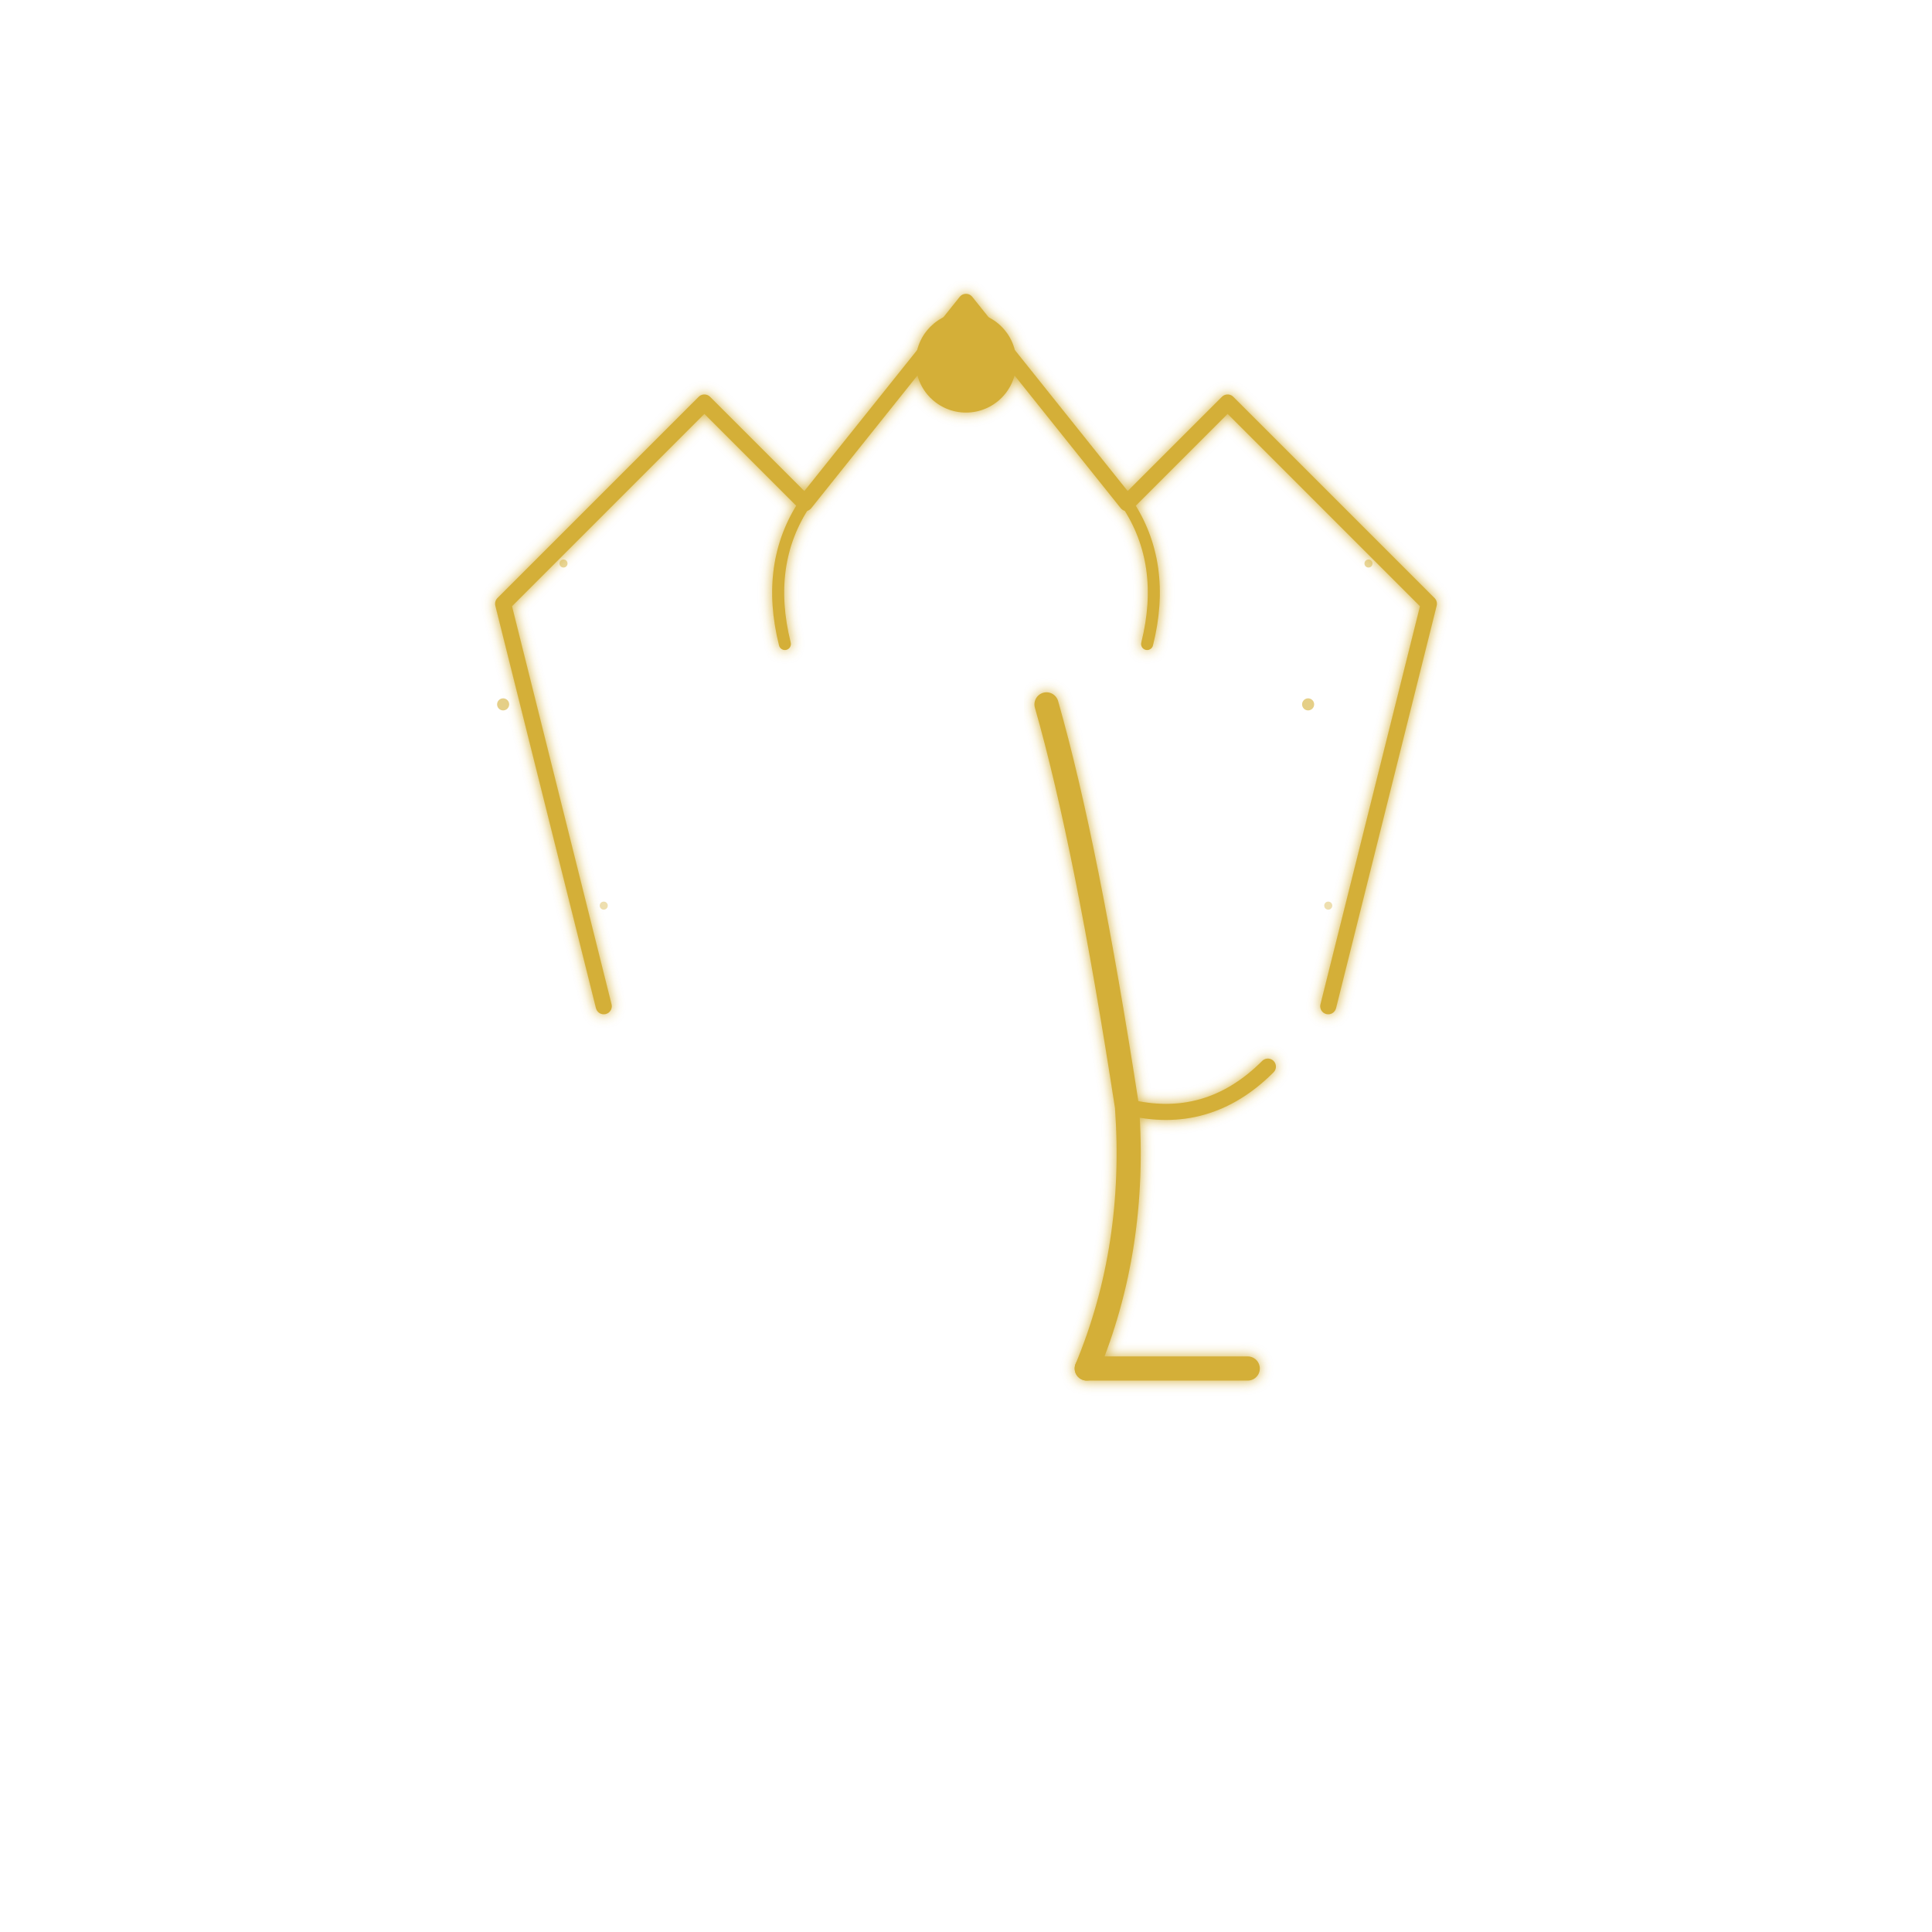
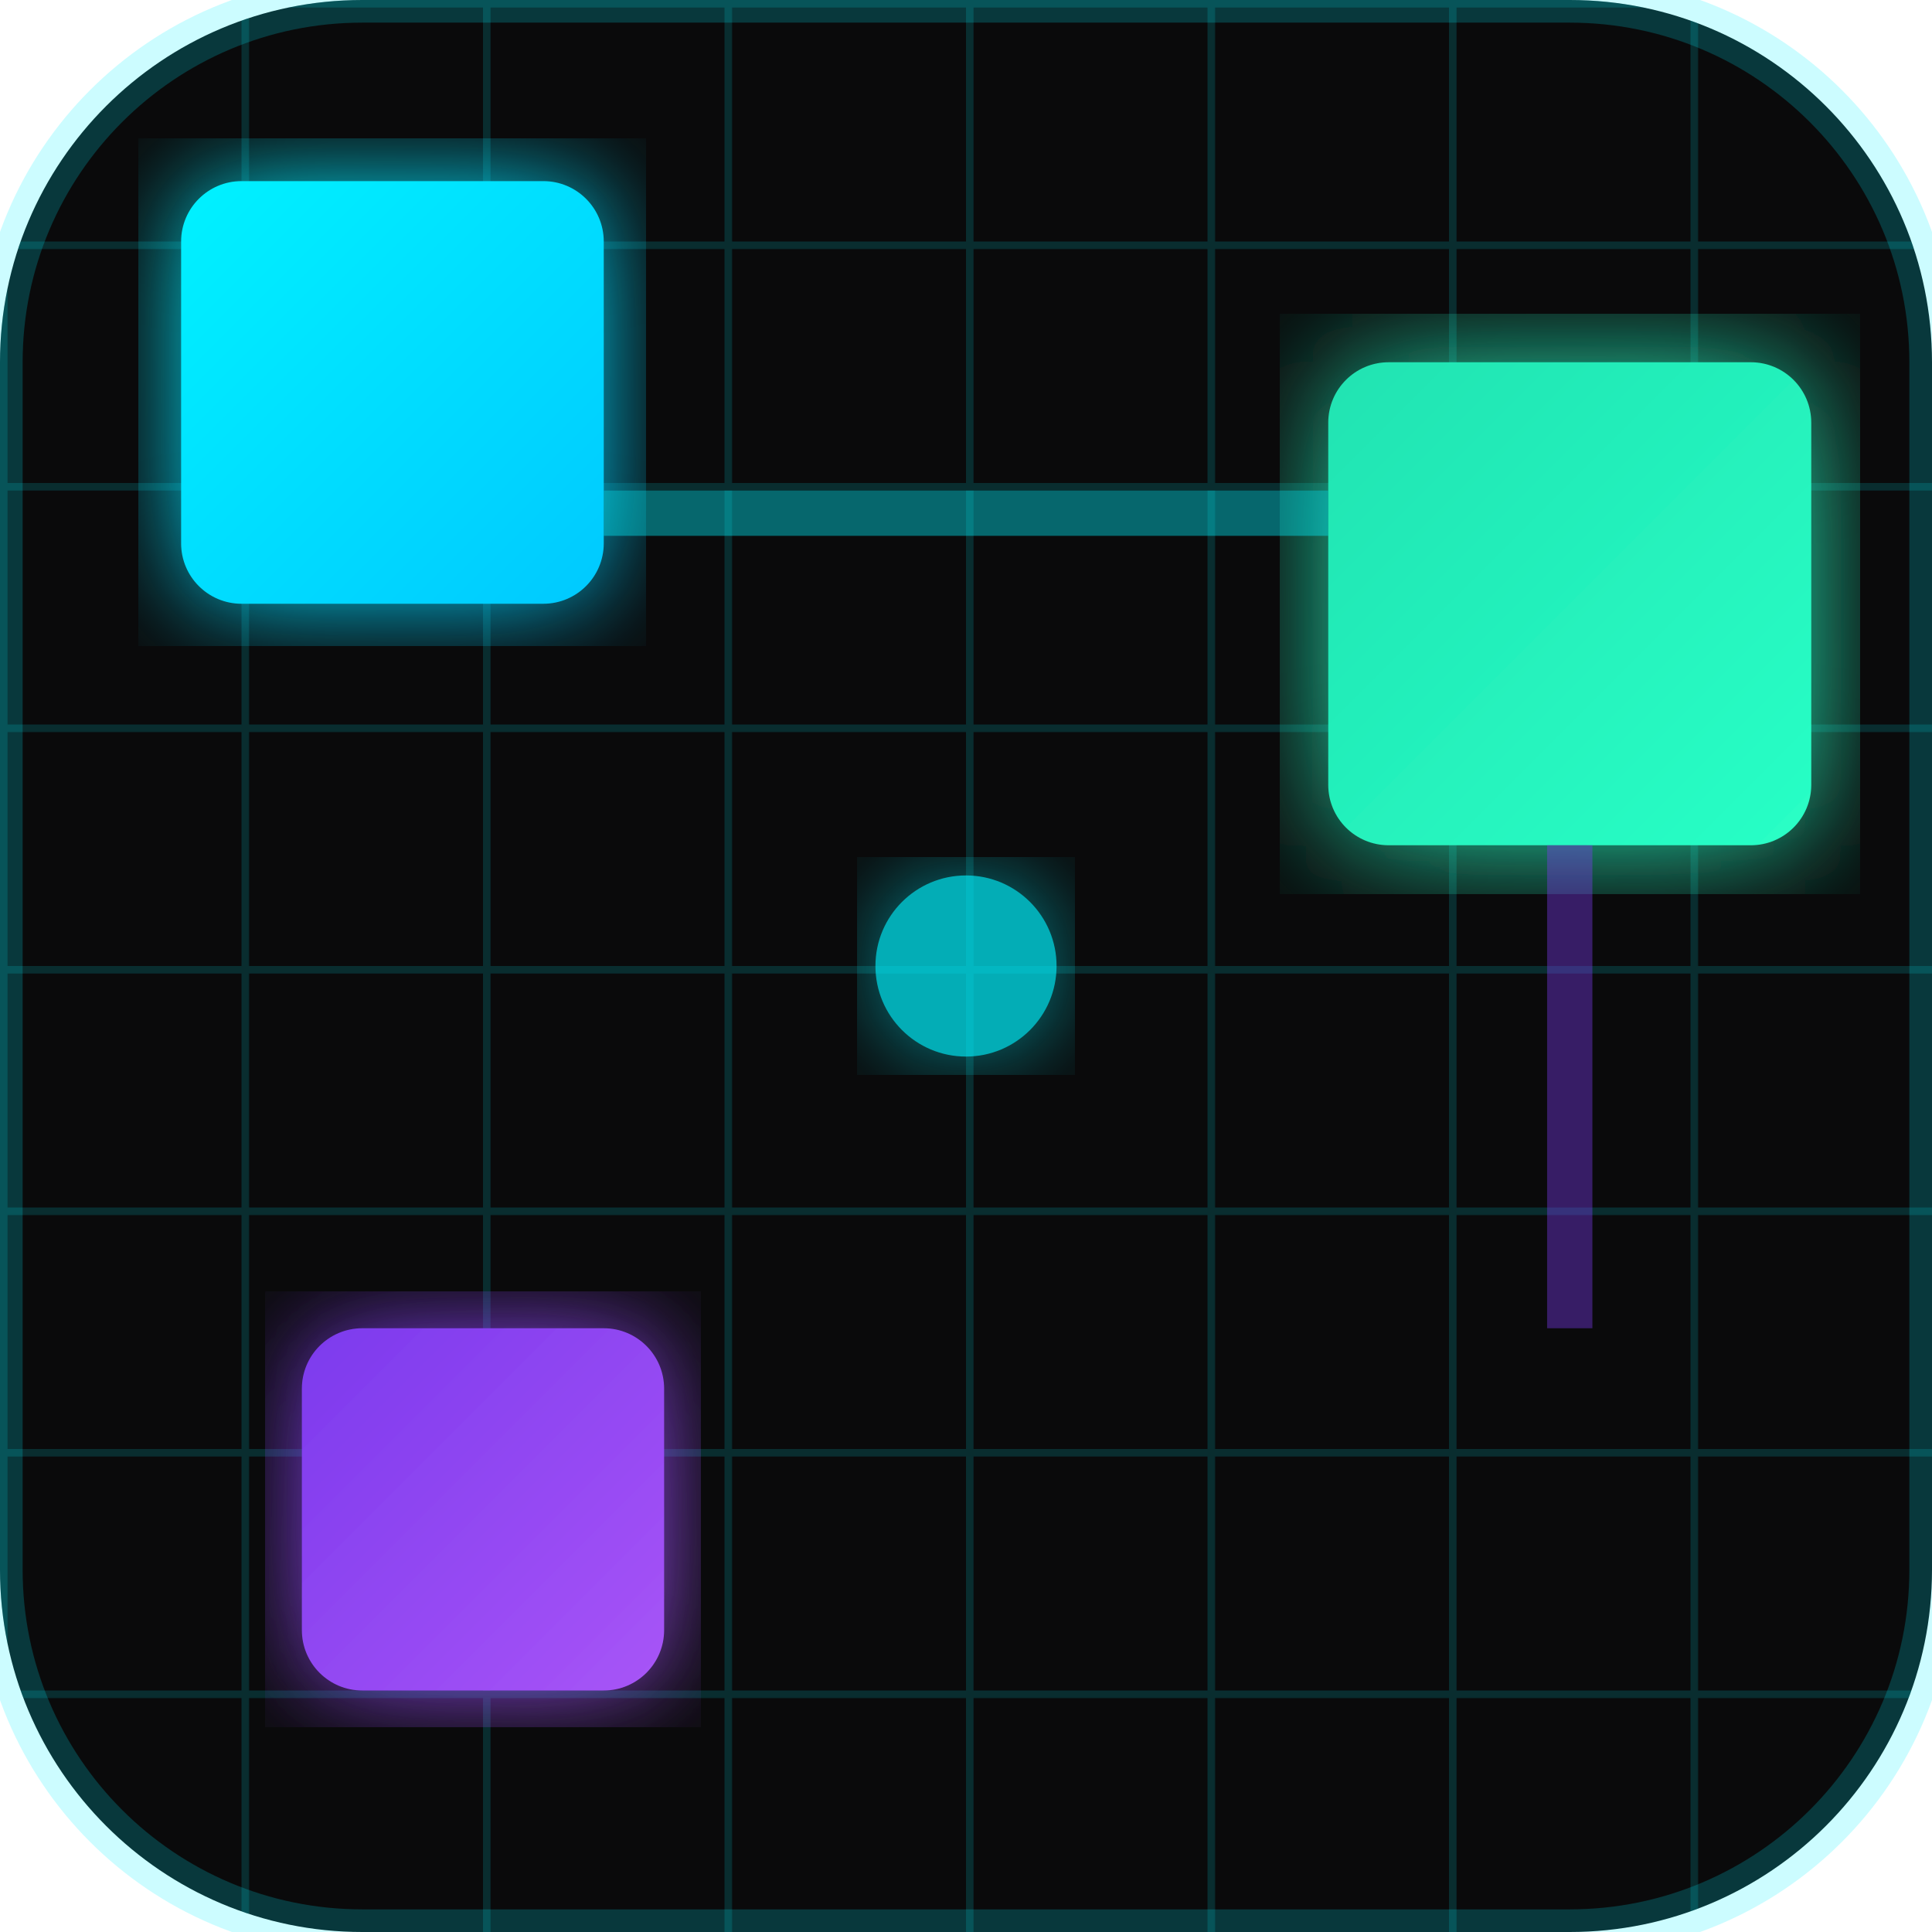
- <svg xmlns="http://www.w3.org/2000/svg" viewBox="0 0 960 960">
+ <svg xmlns="http://www.w3.org/2000/svg" viewBox="0 0 64 64">
  <defs>
-     <filter id="glow">
-       <feGaussianBlur stdDeviation="3" result="coloredBlur" />
+     <linearGradient id="grad1" x1="0%" y1="0%" x2="100%" y2="100%">
+       <stop offset="0%" style="stop-color:#00f2ff;stop-opacity:1" />
+       <stop offset="100%" style="stop-color:#00c9ff;stop-opacity:1" />
+     </linearGradient>
+     <linearGradient id="grad2" x1="0%" y1="0%" x2="100%" y2="100%">
+       <stop offset="0%" style="stop-color:#20e3b2;stop-opacity:1" />
+       <stop offset="100%" style="stop-color:#29ffc6;stop-opacity:1" />
+     </linearGradient>
+     <linearGradient id="grad3" x1="0%" y1="0%" x2="100%" y2="100%">
+       <stop offset="0%" style="stop-color:#7c3aed;stop-opacity:1" />
+       <stop offset="100%" style="stop-color:#a855f7;stop-opacity:1" />
+     </linearGradient>
+     <filter id="glow1">
+       <feGaussianBlur stdDeviation="2" result="coloredBlur" />
+       <feMerge>
+         <feMergeNode in="coloredBlur" />
+         <feMergeNode in="SourceGraphic" />
+       </feMerge>
+     </filter>
+     <filter id="glow2">
+       <feGaussianBlur stdDeviation="2.5" result="coloredBlur" />
+       <feMerge>
+         <feMergeNode in="coloredBlur" />
+         <feMergeNode in="SourceGraphic" />
+       </feMerge>
+     </filter>
+     <filter id="glow3">
+       <feGaussianBlur stdDeviation="2" result="coloredBlur" />
      <feMerge>
        <feMergeNode in="coloredBlur" />
        <feMergeNode in="SourceGraphic" />
      </feMerge>
    </filter>
  </defs>
-   <g filter="url(#glow)">
-     <path d="M 300 500 L 250 300 L 350 200 L 400 250 L 480 150 L 560 250 L 610 200 L 710 300 L 660 500" fill="none" stroke="#D4AF37" stroke-width="8" stroke-linecap="round" stroke-linejoin="round" />
-     <circle cx="480" cy="180" r="25" fill="#D4AF37" />
-     <path d="M 400 250 Q 380 280 390 320" fill="none" stroke="#D4AF37" stroke-width="6" stroke-linecap="round" />
-     <path d="M 560 250 Q 580 280 570 320" fill="none" stroke="#D4AF37" stroke-width="6" stroke-linecap="round" />
-   </g>
-   <g filter="url(#glow)">
-     <path d="M 520 350 Q 540 420 560 550 Q 565 620 540 680" fill="none" stroke="#D4AF37" stroke-width="12" stroke-linecap="round" stroke-linejoin="round" />
-     <path d="M 540 680 L 620 680" stroke="#D4AF37" stroke-width="12" stroke-linecap="round" />
-     <path d="M 560 550 Q 600 560 630 530" fill="none" stroke="#D4AF37" stroke-width="8" stroke-linecap="round" />
-   </g>
-   <circle cx="250" cy="350" r="3" fill="#D4AF37" opacity="0.6" />
-   <circle cx="280" cy="280" r="2" fill="#D4AF37" opacity="0.5" />
-   <circle cx="650" cy="350" r="3" fill="#D4AF37" opacity="0.6" />
-   <circle cx="680" cy="280" r="2" fill="#D4AF37" opacity="0.5" />
-   <circle cx="300" cy="450" r="2" fill="#D4AF37" opacity="0.4" />
-   <circle cx="660" cy="450" r="2" fill="#D4AF37" opacity="0.4" />
+   <rect width="64" height="64" fill="#0a0a0b" rx="12" />
+   <defs>
+     <pattern id="grid" width="8" height="8" patternUnits="userSpaceOnUse">
+       <path d="M 8 0 L 0 0 0 8" fill="none" stroke="rgba(0,242,255,0.15)" stroke-width="0.5" />
+     </pattern>
+   </defs>
+   <rect width="64" height="64" fill="url(#grid)" rx="12" />
+   <rect x="6" y="6" width="14" height="14" fill="url(#grad1)" rx="2" filter="url(#glow1)" />
+   <rect x="44" y="12" width="16" height="16" fill="url(#grad2)" rx="2" filter="url(#glow2)" />
+   <rect x="10" y="44" width="12" height="12" fill="url(#grad3)" rx="2" filter="url(#glow3)" />
+   <line x1="20" y1="17" x2="44" y2="17" stroke="rgba(0,242,255,0.4)" stroke-width="1.5" />
+   <line x1="52" y1="28" x2="52" y2="44" stroke="rgba(124,58,237,0.4)" stroke-width="1.5" />
+   <circle cx="32" cy="32" r="3" fill="#00f2ff" opacity="0.7" filter="url(#glow1)" />
+   <rect x="0" y="0" width="64" height="64" fill="none" stroke="rgba(0,242,255,0.2)" stroke-width="1.5" rx="12" />
</svg>
